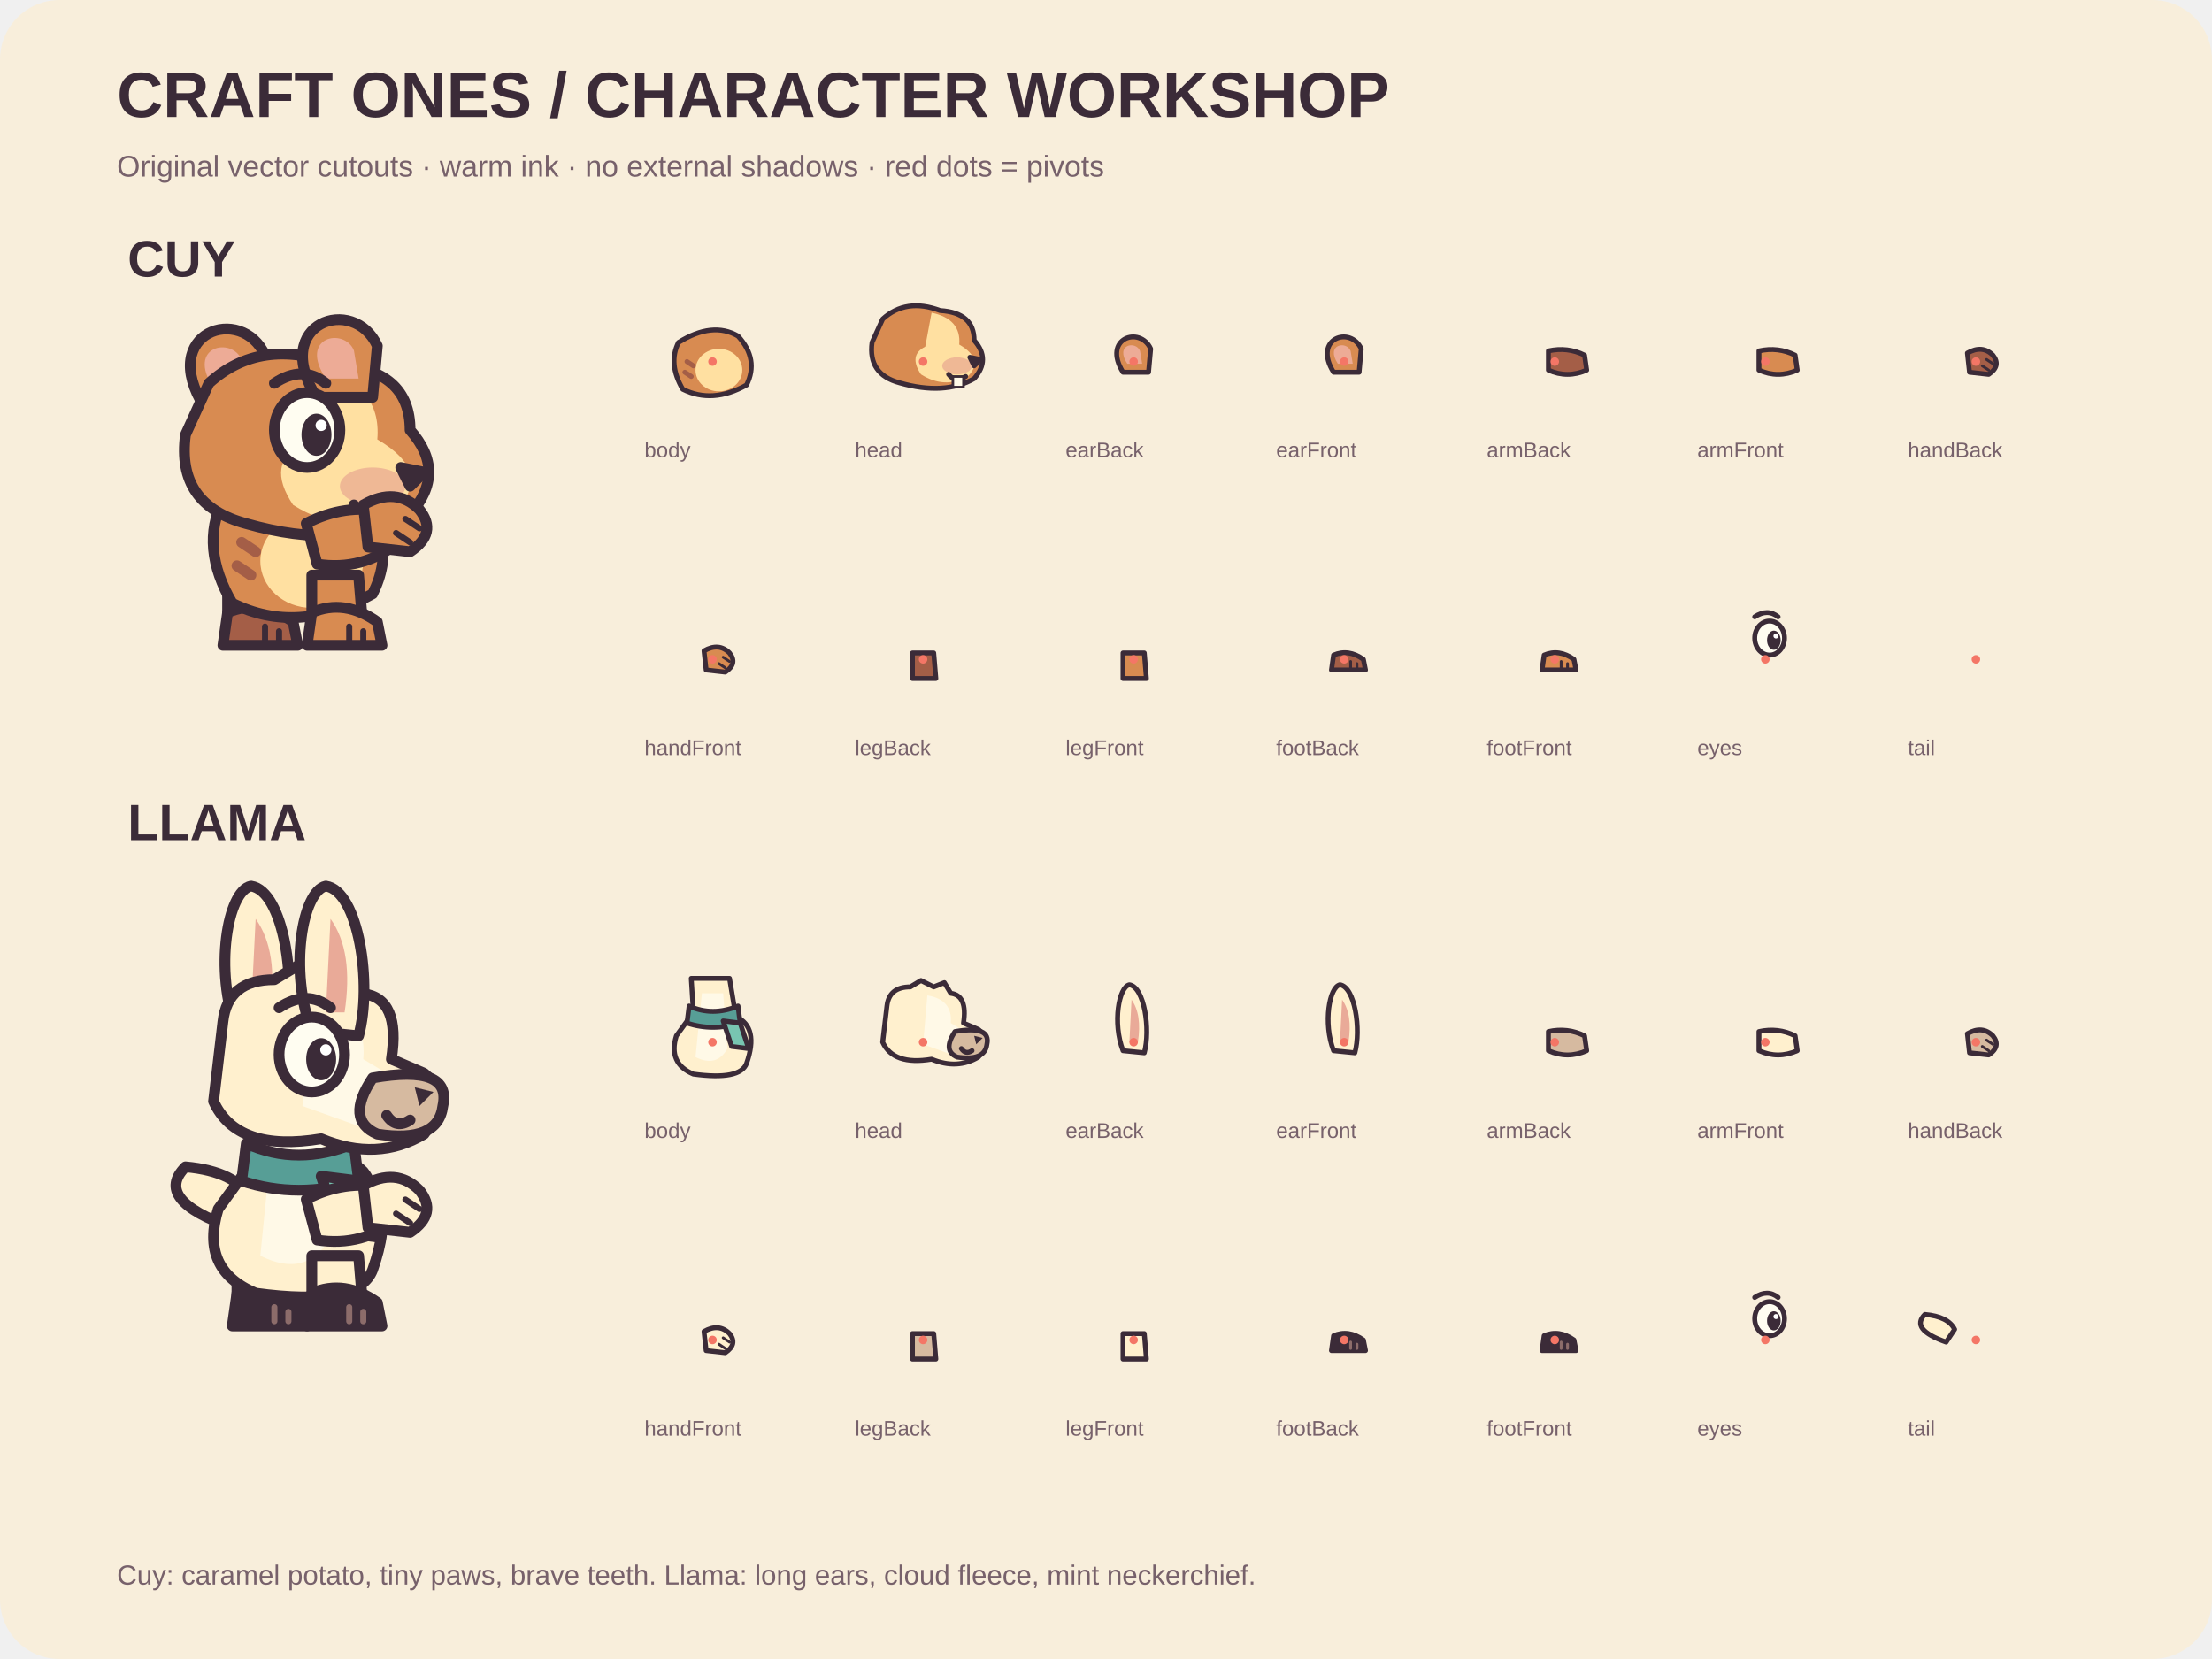
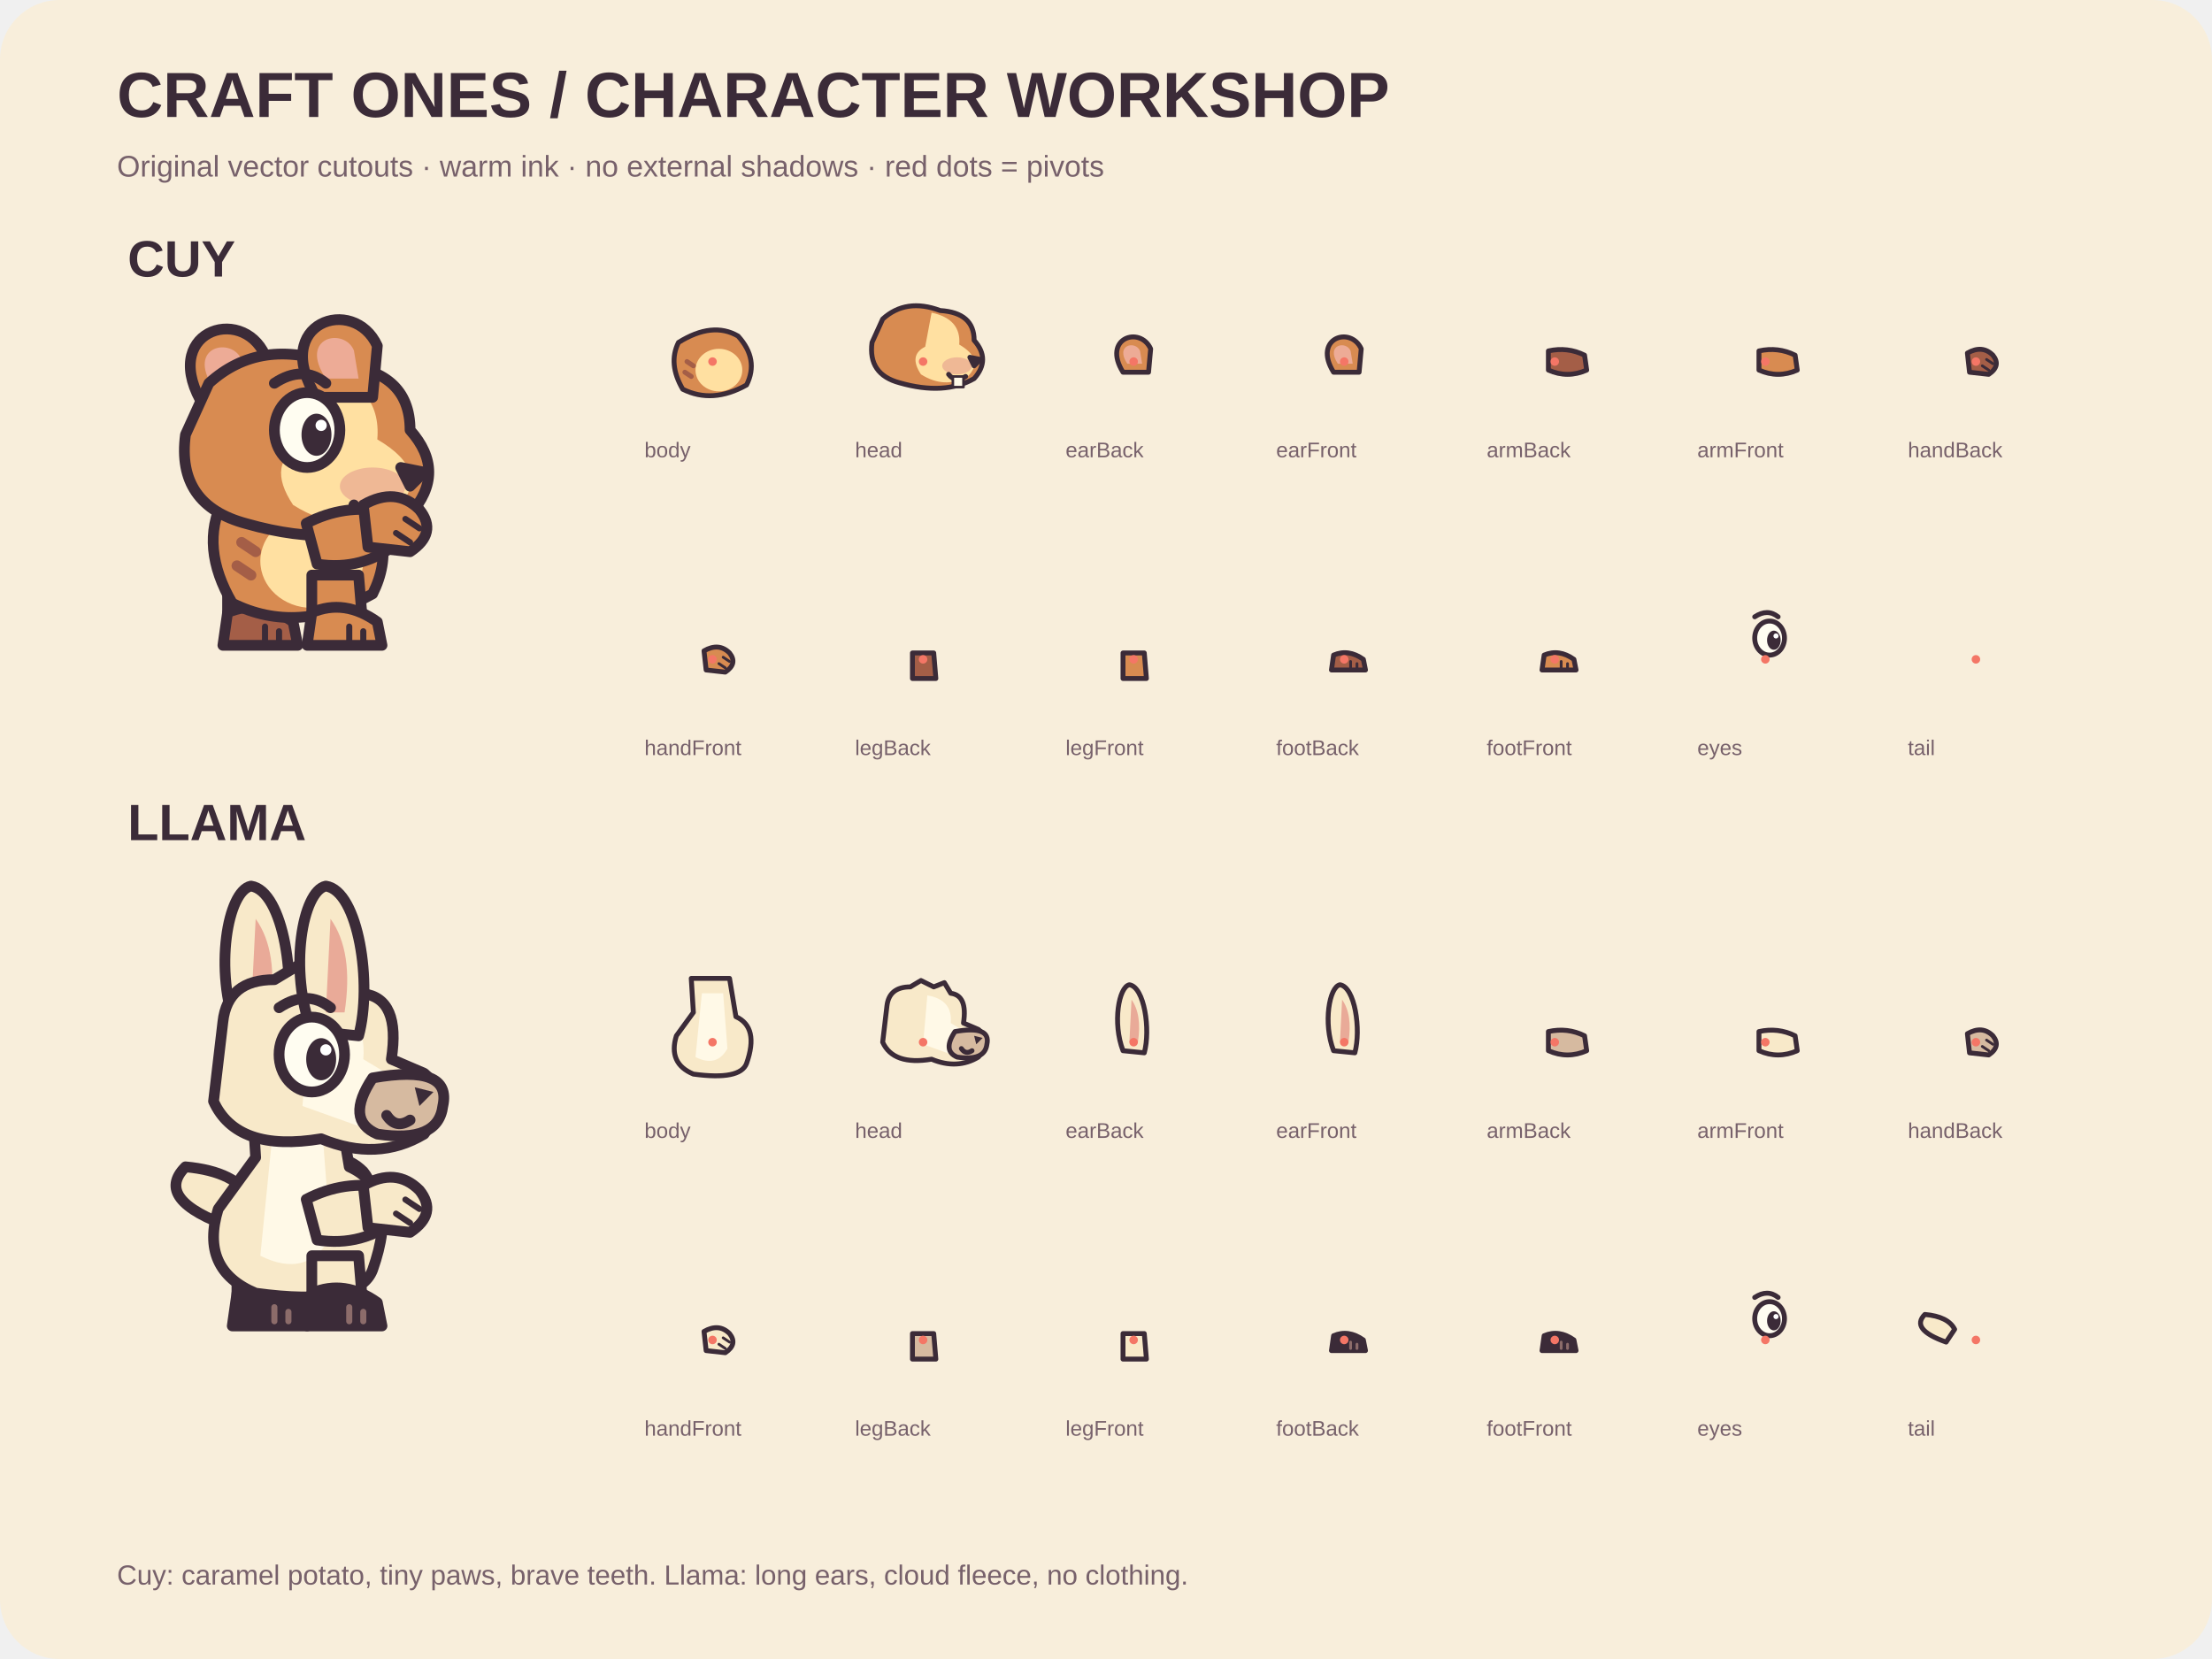
<svg xmlns="http://www.w3.org/2000/svg" width="1040" height="780" viewBox="0 0 1040 780">
  <rect width="1040" height="780" rx="28" fill="#f8eedb" />
  <g font-family="Arial, sans-serif">
    <text x="55" y="55" font-size="30" font-weight="bold" fill="#3b2b38">CRAFT ONES / CHARACTER WORKSHOP</text>
    <text x="55" y="83" font-size="14" fill="#77616b">Original vector cutouts · warm ink · no external shadows · red dots = pivots</text>
    <text x="60" y="130" fill="#3b2b38" font-size="24" font-weight="bold">CUY</text>
    <g transform="translate(140 255) scale(2.2)">
      <g transform="translate(0 0) rotate(0)" />
      <g transform="translate(-10 10) rotate(0)">
        <g stroke="#3b2b38" stroke-width="2.3" stroke-linejoin="round" stroke-linecap="round">
          <path fill="#a45e47" d="M-5-3H5L6 9H-5Z" />
        </g>
      </g>
      <g transform="translate(-10 17) rotate(0)">
        <g stroke="#3b2b38" stroke-width="2.3" stroke-linejoin="round" stroke-linecap="round">
          <path fill="#a45e47" d="M-5-2Q2-5 9 0L10 5H-6Z" />
          <path stroke="#3b2b38" stroke-width="1.3" d="M3 1v3M6 2v2" />
        </g>
      </g>
      <g transform="translate(-6 -2) rotate(-25)">
        <g stroke="#3b2b38" stroke-width="2.3" stroke-linejoin="round" stroke-linecap="round">
          <path fill="#a45e47" d="M-3-5Q6-7 14-3L15 4Q6 8-3 4Z" />
        </g>
      </g>
      <g transform="translate(6 -8) rotate(0)">
        <g stroke="#3b2b38" stroke-width="2.3" stroke-linejoin="round" stroke-linecap="round">
          <path fill="#a45e47" d="M-4-4Q3-8 8-3Q12 2 6 6L-3 5Z" />
          <path fill="none" stroke-width="1.3" d="M3 2l3 2M5-1l3 2" />
        </g>
      </g>
      <g transform="translate(0 0) rotate(0)">
        <g stroke="#3b2b38" stroke-width="2.3" stroke-linejoin="round" stroke-linecap="round">
          <path fill="#d88b51" d="M-16-9Q-21 1-14 13Q0 20 16 11Q22-1 12-12Q0-19-16-9Z" />
          <ellipse fill="#ffe0a1" stroke="none" cx="3" cy="4" rx="11" ry="10" />
          <path stroke="#a45e47" d="M-12 0l3 2m-4 3 3 2" />
        </g>
      </g>
      <g transform="translate(8 10) rotate(0)">
        <g stroke="#3b2b38" stroke-width="2.3" stroke-linejoin="round" stroke-linecap="round">
          <path fill="#d88b51" d="M-5-3H5L6 9H-5Z" />
        </g>
      </g>
      <g transform="translate(8 17) rotate(0)">
        <g stroke="#3b2b38" stroke-width="2.3" stroke-linejoin="round" stroke-linecap="round">
          <path fill="#d88b51" d="M-5-2Q2-5 9 0L10 5H-6Z" />
          <path stroke="#3b2b38" stroke-width="1.3" d="M3 1v3M6 2v2" />
        </g>
      </g>
      <g transform="translate(0 -14)">
        <g transform="translate(-15 -20) rotate(0)">
          <g stroke="#3b2b38" stroke-width="2.3" stroke-linejoin="round" stroke-linecap="round">
            <path fill="#d88b51" d="M-5 5C-15-11 3-17 8-6L7 5Z" />
            <path fill="#edab96" stroke="none" d="M-3 1C-9-8 1-10 3-5L4 1Z" />
          </g>
        </g>
        <g transform="translate(0 0) rotate(0)">
          <g stroke="#3b2b38" stroke-width="2.3" stroke-linejoin="round" stroke-linecap="round">
            <path fill="#d88b51" d="M-19-20Q-8-30 8-24Q24-23 24-10Q32-1 24 8Q10 16-11 10Q-26 6-24-9Z" />
            <path fill="#ffe0a1" stroke="none" d="M4-23Q18-20 17-8Q29-1 21 7Q10 13-1 6Q-7-3 1-7Z" />
            <ellipse fill="#efb895" stroke="none" cx="16" cy="2" rx="7" ry="4" />
            <path fill="#3b2b38" d="M22-2l5 1-3 3Z" />
            <path fill="none" d="M20 7q-5 3-8-1" />
            <path fill="#fff9e7" stroke-width="1.2" d="M14 7h5v5h-5z" />
          </g>
        </g>
        <g transform="translate(9 -22) rotate(0)">
          <g stroke="#3b2b38" stroke-width="2.3" stroke-linejoin="round" stroke-linecap="round">
            <path fill="#d88b51" d="M-5 5C-15-11 3-17 8-6L7 5Z" />
            <path fill="#edab96" stroke="none" d="M-3 1C-9-8 1-10 3-5L4 1Z" />
          </g>
        </g>
        <g transform="translate(0 0) rotate(0)">
          <g stroke="#3b2b38" stroke-width="2.3" stroke-linejoin="round" stroke-linecap="round">
            <ellipse fill="#fffdf1" cx="2" cy="-10" rx="7" ry="8" />
            <ellipse fill="#3b2b38" stroke="none" cx="4" cy="-9" rx="3.2" ry="4.5" />
            <circle fill="white" stroke="none" cx="5" cy="-11" r="1.2" />
            <path fill="none" d="M-5-20q6-4 11 0" />
          </g>
        </g>
      </g>
      <g transform="translate(6 0) rotate(-15)">
        <g stroke="#3b2b38" stroke-width="2.3" stroke-linejoin="round" stroke-linecap="round">
          <path fill="#d88b51" d="M-3-5Q6-7 14-3L15 4Q6 8-3 4Z" />
        </g>
      </g>
      <g transform="translate(18 -4) rotate(0)">
        <g stroke="#3b2b38" stroke-width="2.3" stroke-linejoin="round" stroke-linecap="round">
          <path fill="#d88b51" d="M-4-4Q3-8 8-3Q12 2 6 6L-3 5Z" />
          <path fill="none" stroke-width="1.3" d="M3 2l3 2M5-1l3 2" />
        </g>
      </g>
    </g>
    <g transform="translate(335 170)">
      <g stroke="#3b2b38" stroke-width="2.3" stroke-linejoin="round" stroke-linecap="round">
        <path fill="#d88b51" d="M-16-9Q-21 1-14 13Q0 20 16 11Q22-1 12-12Q0-19-16-9Z" />
        <ellipse fill="#ffe0a1" stroke="none" cx="3" cy="4" rx="11" ry="10" />
        <path stroke="#a45e47" d="M-12 0l3 2m-4 3 3 2" />
      </g>
      <circle r="2" fill="#f47666" />
      <text y="45" x="-32" font-size="10" fill="#77616b">body</text>
    </g>
    <g transform="translate(434 170)">
      <g stroke="#3b2b38" stroke-width="2.3" stroke-linejoin="round" stroke-linecap="round">
        <path fill="#d88b51" d="M-19-20Q-8-30 8-24Q24-23 24-10Q32-1 24 8Q10 16-11 10Q-26 6-24-9Z" />
        <path fill="#ffe0a1" stroke="none" d="M4-23Q18-20 17-8Q29-1 21 7Q10 13-1 6Q-7-3 1-7Z" />
        <ellipse fill="#efb895" stroke="none" cx="16" cy="2" rx="7" ry="4" />
        <path fill="#3b2b38" d="M22-2l5 1-3 3Z" />
        <path fill="none" d="M20 7q-5 3-8-1" />
        <path fill="#fff9e7" stroke-width="1.2" d="M14 7h5v5h-5z" />
      </g>
      <circle r="2" fill="#f47666" />
      <text y="45" x="-32" font-size="10" fill="#77616b">head</text>
    </g>
    <g transform="translate(533 170)">
      <g stroke="#3b2b38" stroke-width="2.3" stroke-linejoin="round" stroke-linecap="round">
        <path fill="#d88b51" d="M-5 5C-15-11 3-17 8-6L7 5Z" />
        <path fill="#edab96" stroke="none" d="M-3 1C-9-8 1-10 3-5L4 1Z" />
      </g>
      <circle r="2" fill="#f47666" />
      <text y="45" x="-32" font-size="10" fill="#77616b">earBack</text>
    </g>
    <g transform="translate(632 170)">
      <g stroke="#3b2b38" stroke-width="2.3" stroke-linejoin="round" stroke-linecap="round">
        <path fill="#d88b51" d="M-5 5C-15-11 3-17 8-6L7 5Z" />
        <path fill="#edab96" stroke="none" d="M-3 1C-9-8 1-10 3-5L4 1Z" />
      </g>
      <circle r="2" fill="#f47666" />
      <text y="45" x="-32" font-size="10" fill="#77616b">earFront</text>
    </g>
    <g transform="translate(731 170)">
      <g stroke="#3b2b38" stroke-width="2.3" stroke-linejoin="round" stroke-linecap="round">
        <path fill="#a45e47" d="M-3-5Q6-7 14-3L15 4Q6 8-3 4Z" />
      </g>
      <circle r="2" fill="#f47666" />
      <text y="45" x="-32" font-size="10" fill="#77616b">armBack</text>
    </g>
    <g transform="translate(830 170)">
      <g stroke="#3b2b38" stroke-width="2.3" stroke-linejoin="round" stroke-linecap="round">
        <path fill="#d88b51" d="M-3-5Q6-7 14-3L15 4Q6 8-3 4Z" />
      </g>
      <circle r="2" fill="#f47666" />
      <text y="45" x="-32" font-size="10" fill="#77616b">armFront</text>
    </g>
    <g transform="translate(929 170)">
      <g stroke="#3b2b38" stroke-width="2.3" stroke-linejoin="round" stroke-linecap="round">
        <path fill="#a45e47" d="M-4-4Q3-8 8-3Q12 2 6 6L-3 5Z" />
        <path fill="none" stroke-width="1.3" d="M3 2l3 2M5-1l3 2" />
      </g>
      <circle r="2" fill="#f47666" />
      <text y="45" x="-32" font-size="10" fill="#77616b">handBack</text>
    </g>
    <g transform="translate(335 310)">
      <g stroke="#3b2b38" stroke-width="2.3" stroke-linejoin="round" stroke-linecap="round">
        <path fill="#d88b51" d="M-4-4Q3-8 8-3Q12 2 6 6L-3 5Z" />
        <path fill="none" stroke-width="1.3" d="M3 2l3 2M5-1l3 2" />
      </g>
      <circle r="2" fill="#f47666" />
      <text y="45" x="-32" font-size="10" fill="#77616b">handFront</text>
    </g>
    <g transform="translate(434 310)">
      <g stroke="#3b2b38" stroke-width="2.3" stroke-linejoin="round" stroke-linecap="round">
        <path fill="#a45e47" d="M-5-3H5L6 9H-5Z" />
      </g>
      <circle r="2" fill="#f47666" />
      <text y="45" x="-32" font-size="10" fill="#77616b">legBack</text>
    </g>
    <g transform="translate(533 310)">
      <g stroke="#3b2b38" stroke-width="2.3" stroke-linejoin="round" stroke-linecap="round">
        <path fill="#d88b51" d="M-5-3H5L6 9H-5Z" />
      </g>
      <circle r="2" fill="#f47666" />
      <text y="45" x="-32" font-size="10" fill="#77616b">legFront</text>
    </g>
    <g transform="translate(632 310)">
      <g stroke="#3b2b38" stroke-width="2.3" stroke-linejoin="round" stroke-linecap="round">
        <path fill="#a45e47" d="M-5-2Q2-5 9 0L10 5H-6Z" />
        <path stroke="#3b2b38" stroke-width="1.3" d="M3 1v3M6 2v2" />
      </g>
      <circle r="2" fill="#f47666" />
      <text y="45" x="-32" font-size="10" fill="#77616b">footBack</text>
    </g>
    <g transform="translate(731 310)">
      <g stroke="#3b2b38" stroke-width="2.3" stroke-linejoin="round" stroke-linecap="round">
        <path fill="#d88b51" d="M-5-2Q2-5 9 0L10 5H-6Z" />
        <path stroke="#3b2b38" stroke-width="1.3" d="M3 1v3M6 2v2" />
      </g>
      <circle r="2" fill="#f47666" />
      <text y="45" x="-32" font-size="10" fill="#77616b">footFront</text>
    </g>
    <g transform="translate(830 310)">
      <g stroke="#3b2b38" stroke-width="2.3" stroke-linejoin="round" stroke-linecap="round">
        <ellipse fill="#fffdf1" cx="2" cy="-10" rx="7" ry="8" />
        <ellipse fill="#3b2b38" stroke="none" cx="4" cy="-9" rx="3.2" ry="4.5" />
        <circle fill="white" stroke="none" cx="5" cy="-11" r="1.2" />
        <path fill="none" d="M-5-20q6-4 11 0" />
      </g>
      <circle r="2" fill="#f47666" />
      <text y="45" x="-32" font-size="10" fill="#77616b">eyes</text>
    </g>
    <g transform="translate(929 310)">
      <circle r="2" fill="#f47666" />
      <text y="45" x="-32" font-size="10" fill="#77616b">tail</text>
    </g>
    <text x="60" y="395" fill="#3b2b38" font-size="24" font-weight="bold">LLAMA</text>
    <g transform="translate(140 575) scale(2.2)">
      <g transform="translate(0 0) rotate(0)">
        <g stroke="#3b2b38" stroke-width="2.3" stroke-linejoin="round" stroke-linecap="round">
-           <path fill="#fff0ce" d="M-14 1Q-31-5-24-12Q-13-11-10-5Z" />
+           <path fill="#f8e9c9" d="M-14 1Q-31-5-24-12Q-13-11-10-5Z" />
        </g>
      </g>
      <g transform="translate(-8 10) rotate(0)">
        <g stroke="#3b2b38" stroke-width="2.3" stroke-linejoin="round" stroke-linecap="round">
          <path fill="#d6baa0" d="M-5-3H5L6 9H-5Z" />
        </g>
      </g>
      <g transform="translate(-8 17) rotate(0)">
        <g stroke="#3b2b38" stroke-width="2.3" stroke-linejoin="round" stroke-linecap="round">
          <path fill="#3b2b38" d="M-5-2Q2-5 9 0L10 5H-6Z" />
          <path stroke="#8c6c6a" stroke-width="1.3" d="M3 1v3M6 2v2" />
        </g>
      </g>
      <g transform="translate(-6 -3) rotate(-25)">
        <g stroke="#3b2b38" stroke-width="2.3" stroke-linejoin="round" stroke-linecap="round">
          <path fill="#d6baa0" d="M-3-5Q6-7 14-3L15 4Q6 8-3 4Z" />
        </g>
      </g>
      <g transform="translate(6 -8) rotate(0)">
        <g stroke="#3b2b38" stroke-width="2.3" stroke-linejoin="round" stroke-linecap="round">
          <path fill="#d6baa0" d="M-4-4Q3-8 8-3Q12 2 6 6L-3 5Z" />
          <path fill="none" stroke-width="1.3" d="M3 2l3 2M5-1l3 2" />
        </g>
      </g>
      <g transform="translate(0 0) rotate(0)">
        <g stroke="#3b2b38" stroke-width="2.3" stroke-linejoin="round" stroke-linecap="round">
-           <path fill="#fff0ce" d="M-10-30L8-30L11-12Q22-7 16 10Q13 18-9 15Q-21 10-17-3L-9-14Z" />
+           <path fill="#f8e9c9" d="M-10-30L8-30L11-12Q22-7 16 10Q13 18-9 15Q-21 10-17-3L-9-14Z" />
          <path fill="#fff9e7" stroke="none" d="M-5-23H5L7 3Q2 12-8 7Z" />
-           <path fill="#579e96" d="M-11-17Q0-12 12-17L13-9Q0-5-12-9Z" />
-           <path fill="#78c5b1" d="M5-10L13-9L17 3L9 2Z" />
        </g>
      </g>
      <g transform="translate(8 10) rotate(0)">
        <g stroke="#3b2b38" stroke-width="2.3" stroke-linejoin="round" stroke-linecap="round">
-           <path fill="#fff0ce" d="M-5-3H5L6 9H-5Z" />
+           <path fill="#f8e9c9" d="M-5-3H5L6 9H-5Z" />
        </g>
      </g>
      <g transform="translate(8 17) rotate(0)">
        <g stroke="#3b2b38" stroke-width="2.3" stroke-linejoin="round" stroke-linecap="round">
          <path fill="#3b2b38" d="M-5-2Q2-5 9 0L10 5H-6Z" />
          <path stroke="#8c6c6a" stroke-width="1.3" d="M3 1v3M6 2v2" />
        </g>
      </g>
      <g transform="translate(1 -26)">
        <g transform="translate(-9 -19) rotate(0)">
          <g stroke="#3b2b38" stroke-width="2.3" stroke-linejoin="round" stroke-linecap="round">
-             <path fill="#fff0ce" d="M-5 4C-10-9-7-26-2-27C5-26 8-6 5 5Z" />
+             <path fill="#f8e9c9" d="M-5 4C-10-9-7-26-2-27C5-26 8-6 5 5Z" />
            <path stroke="none" fill="#e9aa98" d="M-1-20Q4-13 2 0L-2 0Z" />
          </g>
        </g>
        <g transform="translate(0 0) rotate(0)">
          <g stroke="#3b2b38" stroke-width="2.3" stroke-linejoin="round" stroke-linecap="round">
-             <path fill="#fff0ce" d="M-17-17Q-16-26-6-26L-1-29L5-26L10-28L13-23Q21-22 19-9L26-6Q32-1 26 7Q16 13 4 8Q-14 11-19 0Z" />
+             <path fill="#f8e9c9" d="M-17-17Q-16-26-6-26L-1-29L5-26L10-28L13-23Q21-22 19-9L26-6Q32-1 26 7Q16 13 4 8Q-14 11-19 0Z" />
            <path fill="#fff9e7" stroke="none" d="M2-22Q14-20 13-9L23-3Q25 5 14 6L0 1Z" />
            <path fill="#d6baa0" d="M15-5Q32-8 30 1Q29 9 16 7Q9 4 15-5Z" />
            <path fill="#3b2b38" stroke="none" d="M24-3l4 1-3 3Z" />
            <path fill="none" d="M18 3q2 3 5 1" />
          </g>
        </g>
        <g transform="translate(7 -19) rotate(0)">
          <g stroke="#3b2b38" stroke-width="2.3" stroke-linejoin="round" stroke-linecap="round">
-             <path fill="#fff0ce" d="M-5 4C-10-9-7-26-2-27C5-26 8-6 5 5Z" />
+             <path fill="#f8e9c9" d="M-5 4C-10-9-7-26-2-27C5-26 8-6 5 5Z" />
            <path stroke="none" fill="#e9aa98" d="M-1-20Q4-13 2 0L-2 0Z" />
          </g>
        </g>
        <g transform="translate(0 0) rotate(0)">
          <g stroke="#3b2b38" stroke-width="2.3" stroke-linejoin="round" stroke-linecap="round">
            <ellipse fill="#fffdf1" cx="2" cy="-10" rx="7" ry="8" />
            <ellipse fill="#3b2b38" stroke="none" cx="4" cy="-9" rx="3.2" ry="4.5" />
            <circle fill="white" stroke="none" cx="5" cy="-11" r="1.2" />
            <path fill="none" d="M-5-20q6-4 11 0" />
          </g>
        </g>
      </g>
      <g transform="translate(6 -1) rotate(-15)">
        <g stroke="#3b2b38" stroke-width="2.3" stroke-linejoin="round" stroke-linecap="round">
-           <path fill="#fff0ce" d="M-3-5Q6-7 14-3L15 4Q6 8-3 4Z" />
+           <path fill="#f8e9c9" d="M-3-5Q6-7 14-3L15 4Q6 8-3 4Z" />
        </g>
      </g>
      <g transform="translate(18 -4) rotate(0)">
        <g stroke="#3b2b38" stroke-width="2.3" stroke-linejoin="round" stroke-linecap="round">
-           <path fill="#fff0ce" d="M-4-4Q3-8 8-3Q12 2 6 6L-3 5Z" />
+           <path fill="#f8e9c9" d="M-4-4Q3-8 8-3Q12 2 6 6L-3 5Z" />
          <path fill="none" stroke-width="1.3" d="M3 2l3 2M5-1l3 2" />
        </g>
      </g>
    </g>
    <g transform="translate(335 490)">
      <g stroke="#3b2b38" stroke-width="2.3" stroke-linejoin="round" stroke-linecap="round">
-         <path fill="#fff0ce" d="M-10-30L8-30L11-12Q22-7 16 10Q13 18-9 15Q-21 10-17-3L-9-14Z" />
+         <path fill="#f8e9c9" d="M-10-30L8-30L11-12Q22-7 16 10Q13 18-9 15Q-21 10-17-3L-9-14Z" />
        <path fill="#fff9e7" stroke="none" d="M-5-23H5L7 3Q2 12-8 7Z" />
-         <path fill="#579e96" d="M-11-17Q0-12 12-17L13-9Q0-5-12-9Z" />
-         <path fill="#78c5b1" d="M5-10L13-9L17 3L9 2Z" />
      </g>
      <circle r="2" fill="#f47666" />
      <text y="45" x="-32" font-size="10" fill="#77616b">body</text>
    </g>
    <g transform="translate(434 490)">
      <g stroke="#3b2b38" stroke-width="2.3" stroke-linejoin="round" stroke-linecap="round">
-         <path fill="#fff0ce" d="M-17-17Q-16-26-6-26L-1-29L5-26L10-28L13-23Q21-22 19-9L26-6Q32-1 26 7Q16 13 4 8Q-14 11-19 0Z" />
+         <path fill="#f8e9c9" d="M-17-17Q-16-26-6-26L-1-29L5-26L10-28L13-23Q21-22 19-9L26-6Q32-1 26 7Q16 13 4 8Q-14 11-19 0Z" />
        <path fill="#fff9e7" stroke="none" d="M2-22Q14-20 13-9L23-3Q25 5 14 6L0 1Z" />
        <path fill="#d6baa0" d="M15-5Q32-8 30 1Q29 9 16 7Q9 4 15-5Z" />
        <path fill="#3b2b38" stroke="none" d="M24-3l4 1-3 3Z" />
        <path fill="none" d="M18 3q2 3 5 1" />
      </g>
      <circle r="2" fill="#f47666" />
      <text y="45" x="-32" font-size="10" fill="#77616b">head</text>
    </g>
    <g transform="translate(533 490)">
      <g stroke="#3b2b38" stroke-width="2.3" stroke-linejoin="round" stroke-linecap="round">
-         <path fill="#fff0ce" d="M-5 4C-10-9-7-26-2-27C5-26 8-6 5 5Z" />
+         <path fill="#f8e9c9" d="M-5 4C-10-9-7-26-2-27C5-26 8-6 5 5Z" />
        <path stroke="none" fill="#e9aa98" d="M-1-20Q4-13 2 0L-2 0Z" />
      </g>
      <circle r="2" fill="#f47666" />
      <text y="45" x="-32" font-size="10" fill="#77616b">earBack</text>
    </g>
    <g transform="translate(632 490)">
      <g stroke="#3b2b38" stroke-width="2.3" stroke-linejoin="round" stroke-linecap="round">
-         <path fill="#fff0ce" d="M-5 4C-10-9-7-26-2-27C5-26 8-6 5 5Z" />
+         <path fill="#f8e9c9" d="M-5 4C-10-9-7-26-2-27C5-26 8-6 5 5Z" />
        <path stroke="none" fill="#e9aa98" d="M-1-20Q4-13 2 0L-2 0Z" />
      </g>
      <circle r="2" fill="#f47666" />
      <text y="45" x="-32" font-size="10" fill="#77616b">earFront</text>
    </g>
    <g transform="translate(731 490)">
      <g stroke="#3b2b38" stroke-width="2.3" stroke-linejoin="round" stroke-linecap="round">
        <path fill="#d6baa0" d="M-3-5Q6-7 14-3L15 4Q6 8-3 4Z" />
      </g>
      <circle r="2" fill="#f47666" />
      <text y="45" x="-32" font-size="10" fill="#77616b">armBack</text>
    </g>
    <g transform="translate(830 490)">
      <g stroke="#3b2b38" stroke-width="2.3" stroke-linejoin="round" stroke-linecap="round">
-         <path fill="#fff0ce" d="M-3-5Q6-7 14-3L15 4Q6 8-3 4Z" />
+         <path fill="#f8e9c9" d="M-3-5Q6-7 14-3L15 4Q6 8-3 4Z" />
      </g>
      <circle r="2" fill="#f47666" />
      <text y="45" x="-32" font-size="10" fill="#77616b">armFront</text>
    </g>
    <g transform="translate(929 490)">
      <g stroke="#3b2b38" stroke-width="2.3" stroke-linejoin="round" stroke-linecap="round">
        <path fill="#d6baa0" d="M-4-4Q3-8 8-3Q12 2 6 6L-3 5Z" />
        <path fill="none" stroke-width="1.3" d="M3 2l3 2M5-1l3 2" />
      </g>
      <circle r="2" fill="#f47666" />
      <text y="45" x="-32" font-size="10" fill="#77616b">handBack</text>
    </g>
    <g transform="translate(335 630)">
      <g stroke="#3b2b38" stroke-width="2.3" stroke-linejoin="round" stroke-linecap="round">
-         <path fill="#fff0ce" d="M-4-4Q3-8 8-3Q12 2 6 6L-3 5Z" />
+         <path fill="#f8e9c9" d="M-4-4Q3-8 8-3Q12 2 6 6L-3 5Z" />
        <path fill="none" stroke-width="1.3" d="M3 2l3 2M5-1l3 2" />
      </g>
      <circle r="2" fill="#f47666" />
      <text y="45" x="-32" font-size="10" fill="#77616b">handFront</text>
    </g>
    <g transform="translate(434 630)">
      <g stroke="#3b2b38" stroke-width="2.3" stroke-linejoin="round" stroke-linecap="round">
        <path fill="#d6baa0" d="M-5-3H5L6 9H-5Z" />
      </g>
      <circle r="2" fill="#f47666" />
      <text y="45" x="-32" font-size="10" fill="#77616b">legBack</text>
    </g>
    <g transform="translate(533 630)">
      <g stroke="#3b2b38" stroke-width="2.3" stroke-linejoin="round" stroke-linecap="round">
-         <path fill="#fff0ce" d="M-5-3H5L6 9H-5Z" />
+         <path fill="#f8e9c9" d="M-5-3H5L6 9H-5Z" />
      </g>
      <circle r="2" fill="#f47666" />
      <text y="45" x="-32" font-size="10" fill="#77616b">legFront</text>
    </g>
    <g transform="translate(632 630)">
      <g stroke="#3b2b38" stroke-width="2.3" stroke-linejoin="round" stroke-linecap="round">
        <path fill="#3b2b38" d="M-5-2Q2-5 9 0L10 5H-6Z" />
        <path stroke="#8c6c6a" stroke-width="1.3" d="M3 1v3M6 2v2" />
      </g>
      <circle r="2" fill="#f47666" />
      <text y="45" x="-32" font-size="10" fill="#77616b">footBack</text>
    </g>
    <g transform="translate(731 630)">
      <g stroke="#3b2b38" stroke-width="2.3" stroke-linejoin="round" stroke-linecap="round">
        <path fill="#3b2b38" d="M-5-2Q2-5 9 0L10 5H-6Z" />
        <path stroke="#8c6c6a" stroke-width="1.3" d="M3 1v3M6 2v2" />
      </g>
      <circle r="2" fill="#f47666" />
      <text y="45" x="-32" font-size="10" fill="#77616b">footFront</text>
    </g>
    <g transform="translate(830 630)">
      <g stroke="#3b2b38" stroke-width="2.3" stroke-linejoin="round" stroke-linecap="round">
        <ellipse fill="#fffdf1" cx="2" cy="-10" rx="7" ry="8" />
        <ellipse fill="#3b2b38" stroke="none" cx="4" cy="-9" rx="3.2" ry="4.5" />
        <circle fill="white" stroke="none" cx="5" cy="-11" r="1.2" />
        <path fill="none" d="M-5-20q6-4 11 0" />
      </g>
      <circle r="2" fill="#f47666" />
      <text y="45" x="-32" font-size="10" fill="#77616b">eyes</text>
    </g>
    <g transform="translate(929 630)">
      <g stroke="#3b2b38" stroke-width="2.3" stroke-linejoin="round" stroke-linecap="round">
-         <path fill="#fff0ce" d="M-14 1Q-31-5-24-12Q-13-11-10-5Z" />
+         <path fill="#f8e9c9" d="M-14 1Q-31-5-24-12Q-13-11-10-5Z" />
      </g>
      <circle r="2" fill="#f47666" />
      <text y="45" x="-32" font-size="10" fill="#77616b">tail</text>
    </g>
-     <text x="55" y="745" font-size="13" fill="#77616b">Cuy: caramel potato, tiny paws, brave teeth. Llama: long ears, cloud fleece, mint neckerchief.</text>
+     <text x="55" y="745" font-size="13" fill="#77616b">Cuy: caramel potato, tiny paws, brave teeth. Llama: long ears, cloud fleece, no clothing.</text>
  </g>
</svg>
